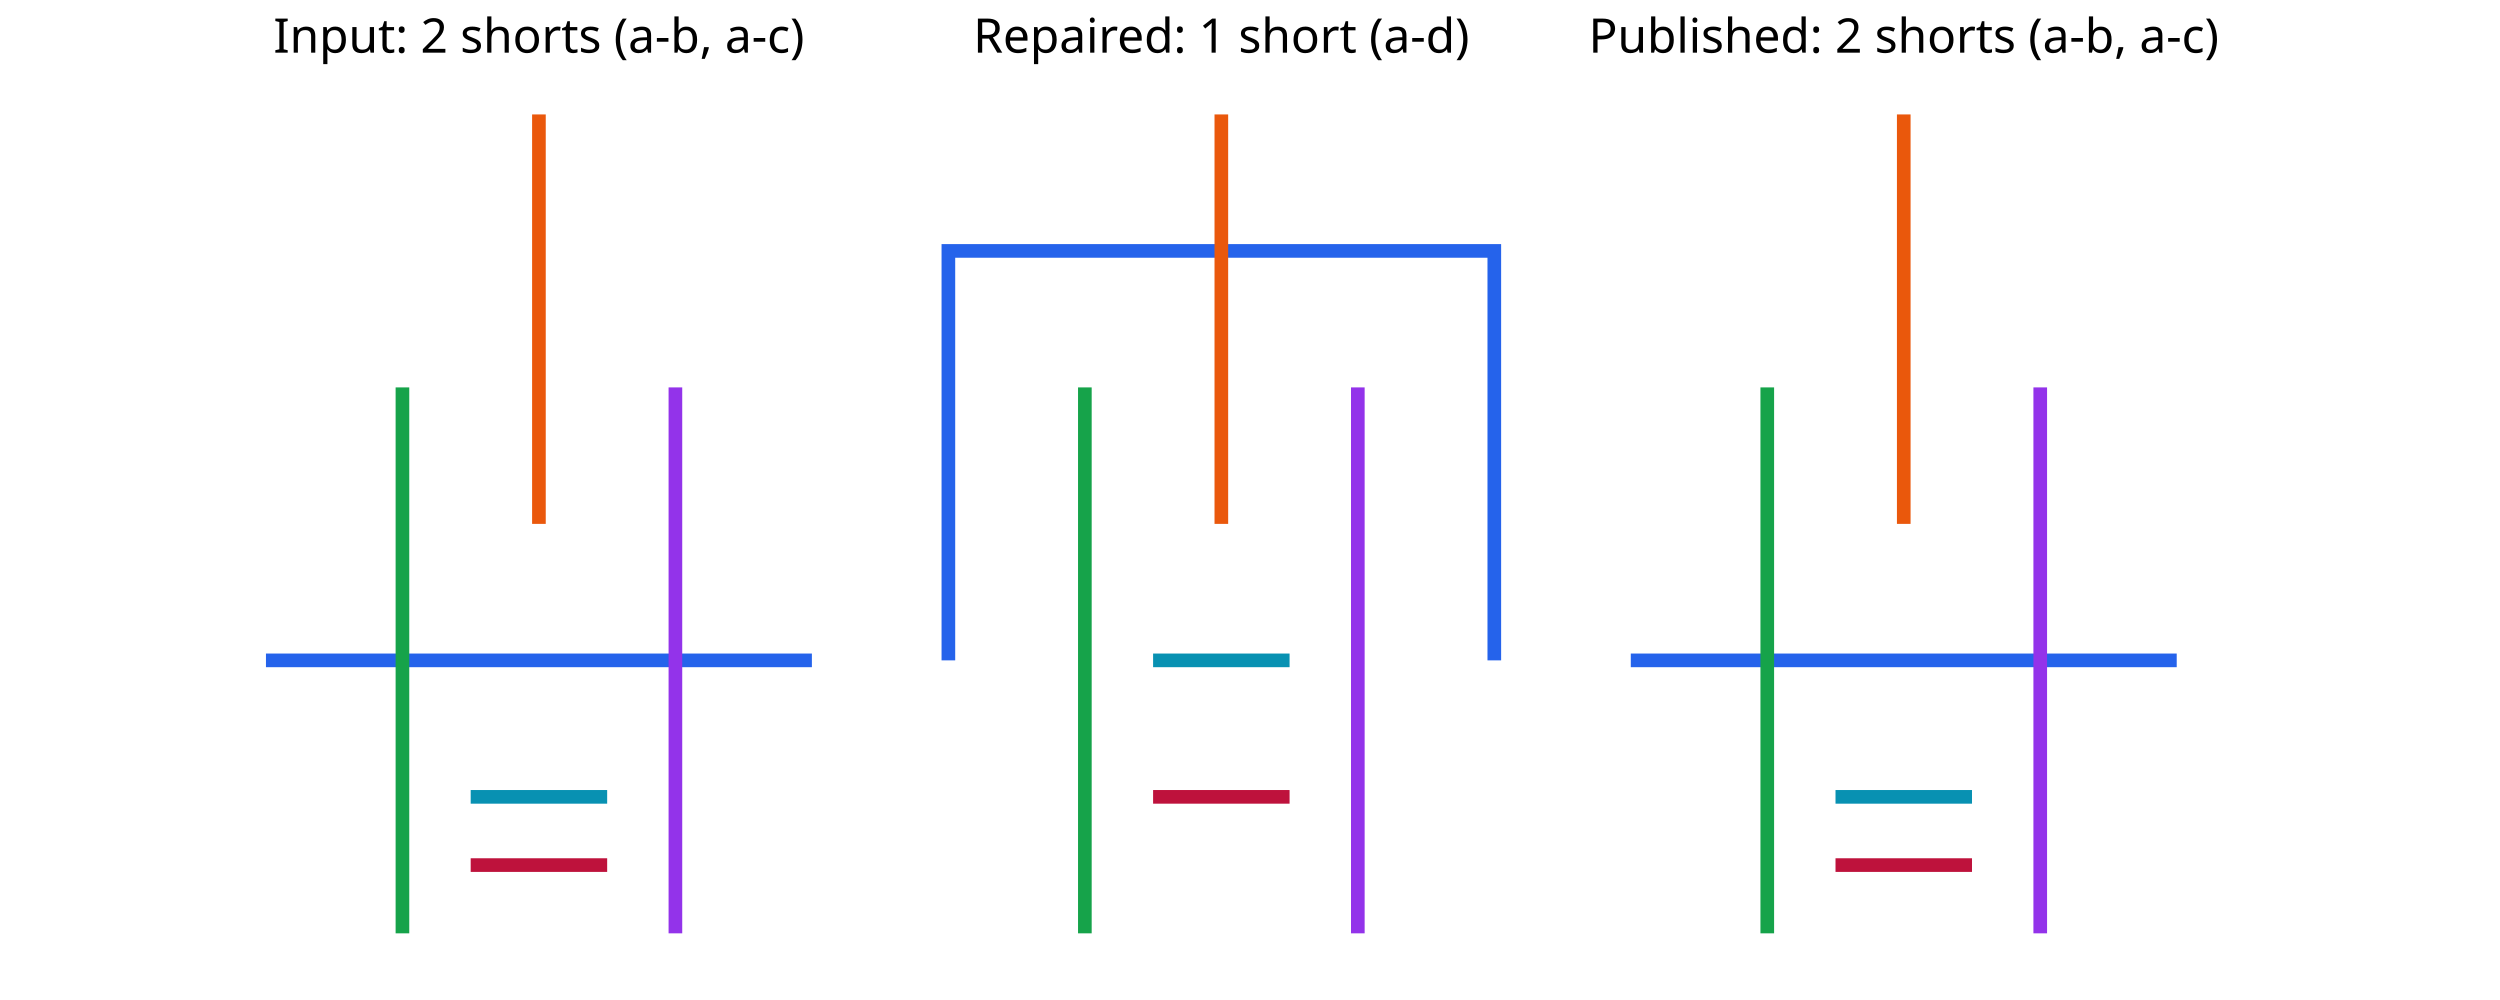
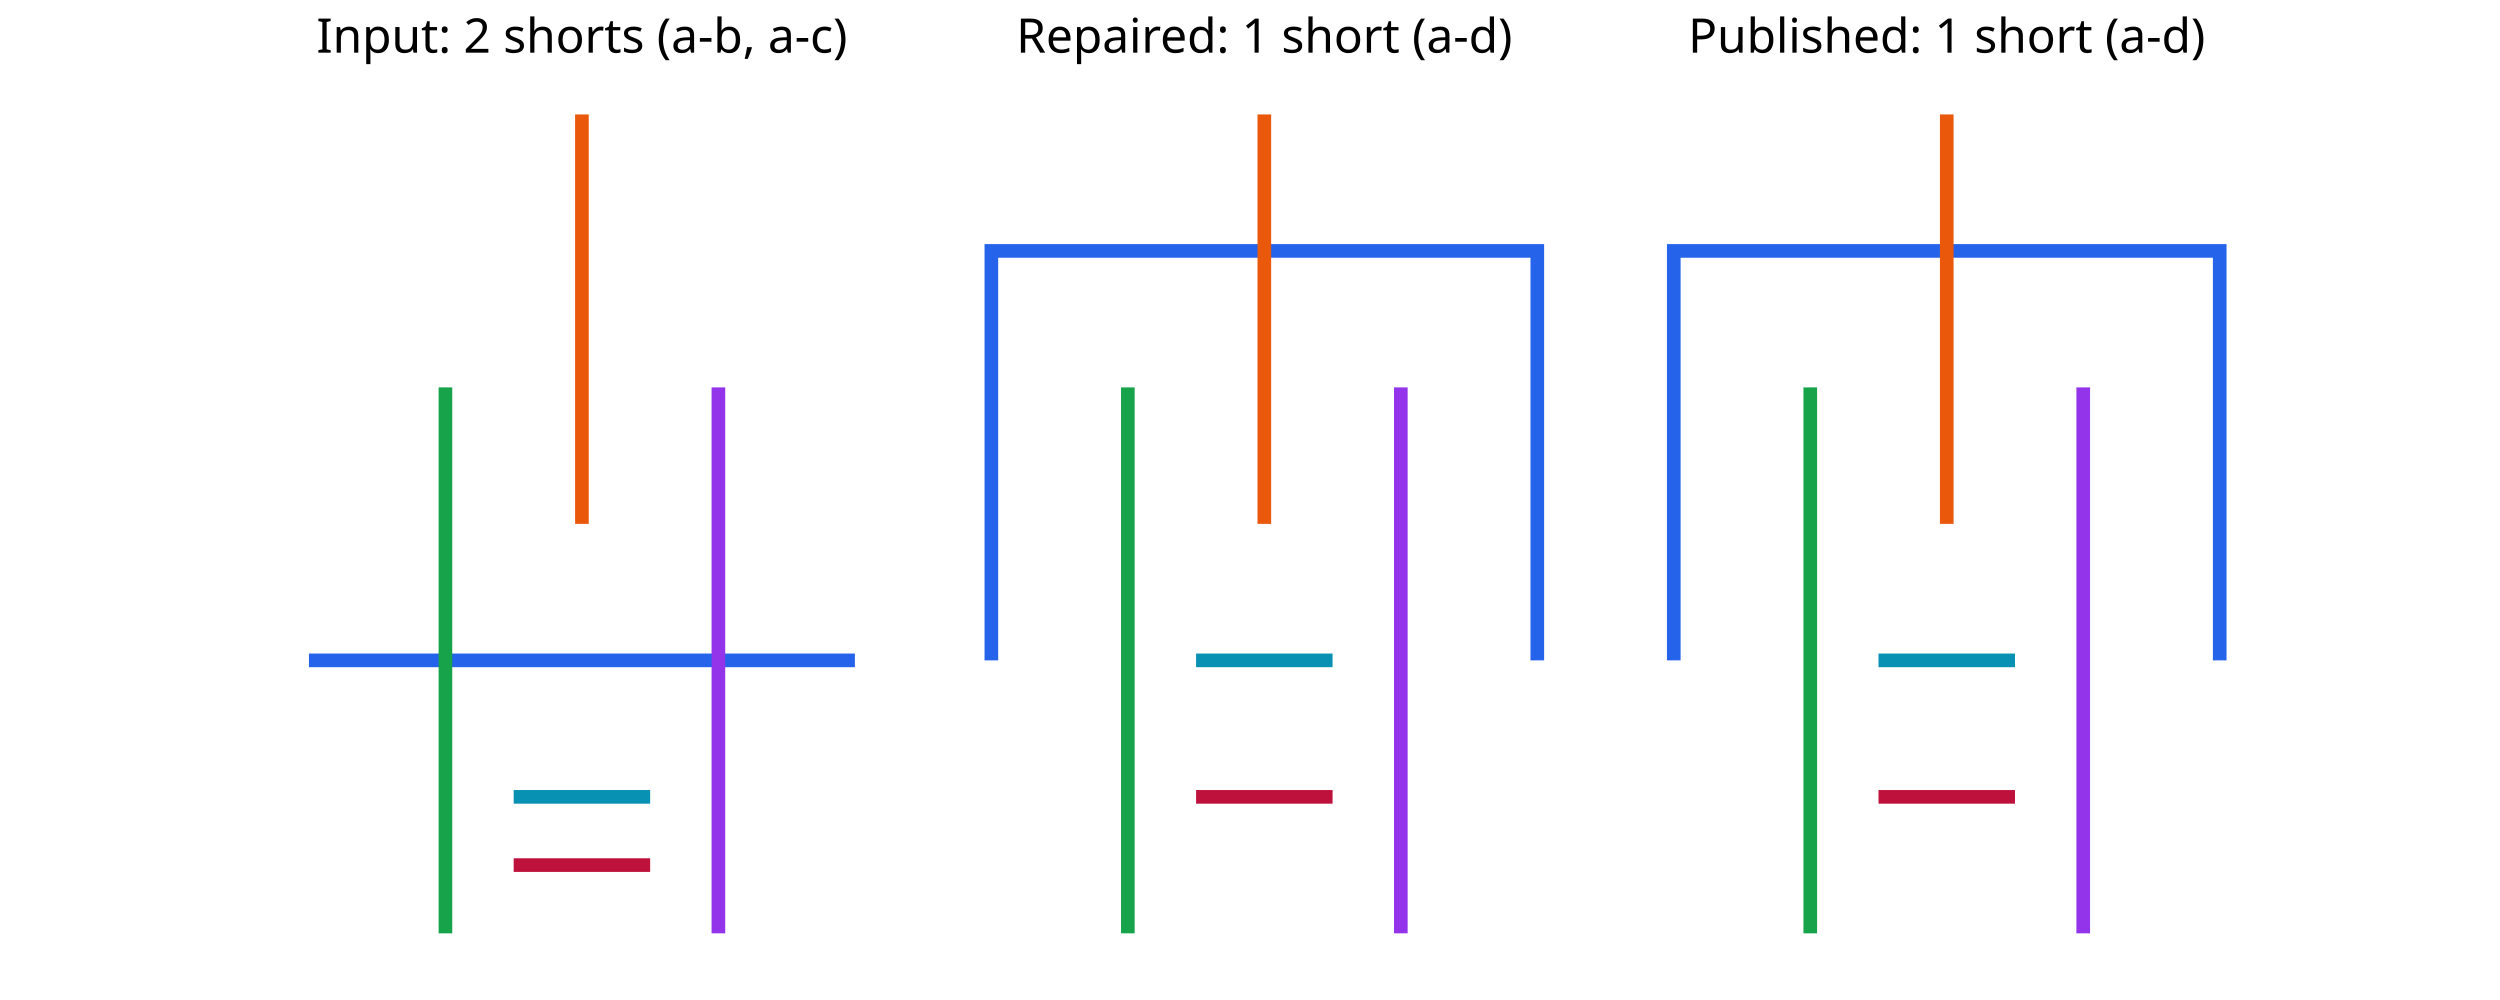
<svg xmlns="http://www.w3.org/2000/svg" width="1500" height="600" viewBox="0 0 1500 600">
  <rect width="100%" height="100%" fill="white" />
  <g>
-     <polyline data-points="0,0 4,0" data-type="line" data-label="a" points="159.575,396.22 487.134,396.22" fill="none" stroke="#2563eb" stroke-width="8.189" />
+     <polyline data-points="0,0 4,0" data-type="line" data-label="a" points="185.37,396.22 512.929,396.22" fill="none" stroke="#2563eb" stroke-width="8.189" />
  </g>
  <g>
-     <polyline data-points="1,-2 1,2" data-type="line" data-label="b" points="241.465,560 241.465,232.441" fill="none" stroke="#16a34a" stroke-width="8.189" />
+     <polyline data-points="1,-2 1,2" data-type="line" data-label="b" points="267.26,560 267.26,232.441" fill="none" stroke="#16a34a" stroke-width="8.189" />
  </g>
  <g>
-     <polyline data-points="3,-2 3,2" data-type="line" data-label="c" points="405.244,560 405.244,232.441" fill="none" stroke="#9333ea" stroke-width="8.189" />
+     <polyline data-points="3,-2 3,2" data-type="line" data-label="c" points="431.039,560 431.039,232.441" fill="none" stroke="#9333ea" stroke-width="8.189" />
  </g>
  <g>
-     <polyline data-points="2,1 2,4" data-type="line" data-label="d" points="323.354,314.331 323.354,68.661" fill="none" stroke="#ea580c" stroke-width="8.189" />
+     <polyline data-points="2,1 2,4" data-type="line" data-label="d" points="349.15,314.331 349.15,68.661" fill="none" stroke="#ea580c" stroke-width="8.189" />
  </g>
  <g>
-     <polyline data-points="1.5,-1 2.5,-1" data-type="line" data-label="e" points="282.409,478.11 364.299,478.11" fill="none" stroke="#0891b2" stroke-width="8.189" />
+     <polyline data-points="1.5,-1 2.5,-1" data-type="line" data-label="e" points="308.205,478.11 390.094,478.11" fill="none" stroke="#0891b2" stroke-width="8.189" />
  </g>
  <g>
-     <polyline data-points="1.5,-1.5 2.5,-1.5" data-type="line" data-label="f" points="282.409,519.055 364.299,519.055" fill="none" stroke="#be123c" stroke-width="8.189" />
+     <polyline data-points="1.5,-1.5 2.5,-1.5" data-type="line" data-label="f" points="308.205,519.055 390.094,519.055" fill="none" stroke="#be123c" stroke-width="8.189" />
  </g>
  <g>
-     <polyline data-points="5,0 5,3 9,3 9,0" data-type="line" data-label="a" points="569.024,396.22 569.024,150.551 896.583,150.551 896.583,396.22" fill="none" stroke="#2563eb" stroke-width="8.189" />
+     <polyline data-points="5,0 5,3 9,3 9,0" data-type="line" data-label="a" points="594.819,396.22 594.819,150.551 922.378,150.551 922.378,396.22" fill="none" stroke="#2563eb" stroke-width="8.189" />
  </g>
  <g>
-     <polyline data-points="6,-2 6,2" data-type="line" data-label="b" points="650.913,560 650.913,232.441" fill="none" stroke="#16a34a" stroke-width="8.189" />
+     <polyline data-points="6,-2 6,2" data-type="line" data-label="b" points="676.709,560 676.709,232.441" fill="none" stroke="#16a34a" stroke-width="8.189" />
  </g>
  <g>
-     <polyline data-points="8,-2 8,2" data-type="line" data-label="c" points="814.693,560 814.693,232.441" fill="none" stroke="#9333ea" stroke-width="8.189" />
+     <polyline data-points="8,-2 8,2" data-type="line" data-label="c" points="840.488,560 840.488,232.441" fill="none" stroke="#9333ea" stroke-width="8.189" />
  </g>
  <g>
-     <polyline data-points="7,1 7,4" data-type="line" data-label="d" points="732.803,314.331 732.803,68.661" fill="none" stroke="#ea580c" stroke-width="8.189" />
+     <polyline data-points="7,1 7,4" data-type="line" data-label="d" points="758.598,314.331 758.598,68.661" fill="none" stroke="#ea580c" stroke-width="8.189" />
  </g>
  <g>
-     <polyline data-points="6.5,0 7.5,0" data-type="line" data-label="e" points="691.858,396.22 773.748,396.22" fill="none" stroke="#0891b2" stroke-width="8.189" />
+     <polyline data-points="6.5,0 7.5,0" data-type="line" data-label="e" points="717.654,396.22 799.543,396.22" fill="none" stroke="#0891b2" stroke-width="8.189" />
  </g>
  <g>
-     <polyline data-points="6.5,-1 7.5,-1" data-type="line" data-label="f" points="691.858,478.11 773.748,478.11" fill="none" stroke="#be123c" stroke-width="8.189" />
+     <polyline data-points="6.5,-1 7.5,-1" data-type="line" data-label="f" points="717.654,478.11 799.543,478.11" fill="none" stroke="#be123c" stroke-width="8.189" />
  </g>
  <g>
-     <polyline data-points="10,0 14,0" data-type="line" data-label="a" points="978.472,396.22 1306.031,396.22" fill="none" stroke="#2563eb" stroke-width="8.189" />
+     <polyline data-points="10,0 10,3 14,3 14,0" data-type="line" data-label="a" points="1004.268,396.22 1004.268,150.551 1331.827,150.551 1331.827,396.22" fill="none" stroke="#2563eb" stroke-width="8.189" />
  </g>
  <g>
-     <polyline data-points="11,-2 11,2" data-type="line" data-label="b" points="1060.362,560 1060.362,232.441" fill="none" stroke="#16a34a" stroke-width="8.189" />
+     <polyline data-points="11,-2 11,2" data-type="line" data-label="b" points="1086.157,560 1086.157,232.441" fill="none" stroke="#16a34a" stroke-width="8.189" />
  </g>
  <g>
-     <polyline data-points="13,-2 13,2" data-type="line" data-label="c" points="1224.142,560 1224.142,232.441" fill="none" stroke="#9333ea" stroke-width="8.189" />
+     <polyline data-points="13,-2 13,2" data-type="line" data-label="c" points="1249.937,560 1249.937,232.441" fill="none" stroke="#9333ea" stroke-width="8.189" />
  </g>
  <g>
-     <polyline data-points="12,1 12,4" data-type="line" data-label="d" points="1142.252,314.331 1142.252,68.661" fill="none" stroke="#ea580c" stroke-width="8.189" />
+     <polyline data-points="12,1 12,4" data-type="line" data-label="d" points="1168.047,314.331 1168.047,68.661" fill="none" stroke="#ea580c" stroke-width="8.189" />
  </g>
  <g>
-     <polyline data-points="11.5,-1 12.5,-1" data-type="line" data-label="e" points="1101.307,478.11 1183.197,478.11" fill="none" stroke="#0891b2" stroke-width="8.189" />
+     <polyline data-points="11.5,0 12.5,0" data-type="line" data-label="e" points="1127.102,396.22 1208.992,396.22" fill="none" stroke="#0891b2" stroke-width="8.189" />
  </g>
  <g>
-     <polyline data-points="11.5,-1.5 12.5,-1.5" data-type="line" data-label="f" points="1101.307,519.055 1183.197,519.055" fill="none" stroke="#be123c" stroke-width="8.189" />
+     <polyline data-points="11.5,-1 12.5,-1" data-type="line" data-label="f" points="1127.102,478.11 1208.992,478.11" fill="none" stroke="#be123c" stroke-width="8.189" />
  </g>
-   <text data-type="text" data-label="Input: 2 shorts (a-b, a-c)" data-x="2" data-y="4.35" x="323.354" y="40" fill="black" font-size="28.661" font-family="sans-serif" text-anchor="middle" dominant-baseline="text-after-edge">Input: 2 shorts (a-b, a-c)</text>
-   <text data-type="text" data-label="Repaired: 1 short (a-d)" data-x="7" data-y="4.35" x="732.803" y="40" fill="black" font-size="28.661" font-family="sans-serif" text-anchor="middle" dominant-baseline="text-after-edge">Repaired: 1 short (a-d)</text>
-   <text data-type="text" data-label="Published: 2 shorts (a-b, a-c)" data-x="12" data-y="4.35" x="1142.252" y="40" fill="black" font-size="28.661" font-family="sans-serif" text-anchor="middle" dominant-baseline="text-after-edge">Published: 2 shorts (a-b, a-c)</text>
+   <text data-type="text" data-label="Input: 2 shorts (a-b, a-c)" data-x="2" data-y="4.35" x="349.15" y="40" fill="black" font-size="28.661" font-family="sans-serif" text-anchor="middle" dominant-baseline="text-after-edge">Input: 2 shorts (a-b, a-c)</text>
+   <text data-type="text" data-label="Repaired: 1 short (a-d)" data-x="7" data-y="4.35" x="758.598" y="40" fill="black" font-size="28.661" font-family="sans-serif" text-anchor="middle" dominant-baseline="text-after-edge">Repaired: 1 short (a-d)</text>
+   <text data-type="text" data-label="Published: 1 short (a-d)" data-x="12" data-y="4.35" x="1168.047" y="40" fill="black" font-size="28.661" font-family="sans-serif" text-anchor="middle" dominant-baseline="text-after-edge">Published: 1 short (a-d)</text>
  <g id="crosshair" style="display: none">
    <line id="crosshair-h" y1="0" y2="600" stroke="#666" stroke-width="0.5" />
    <line id="crosshair-v" x1="0" x2="1500" stroke="#666" stroke-width="0.5" />
    <text id="coordinates" font-family="monospace" font-size="12" fill="#666" />
  </g>
</svg>
